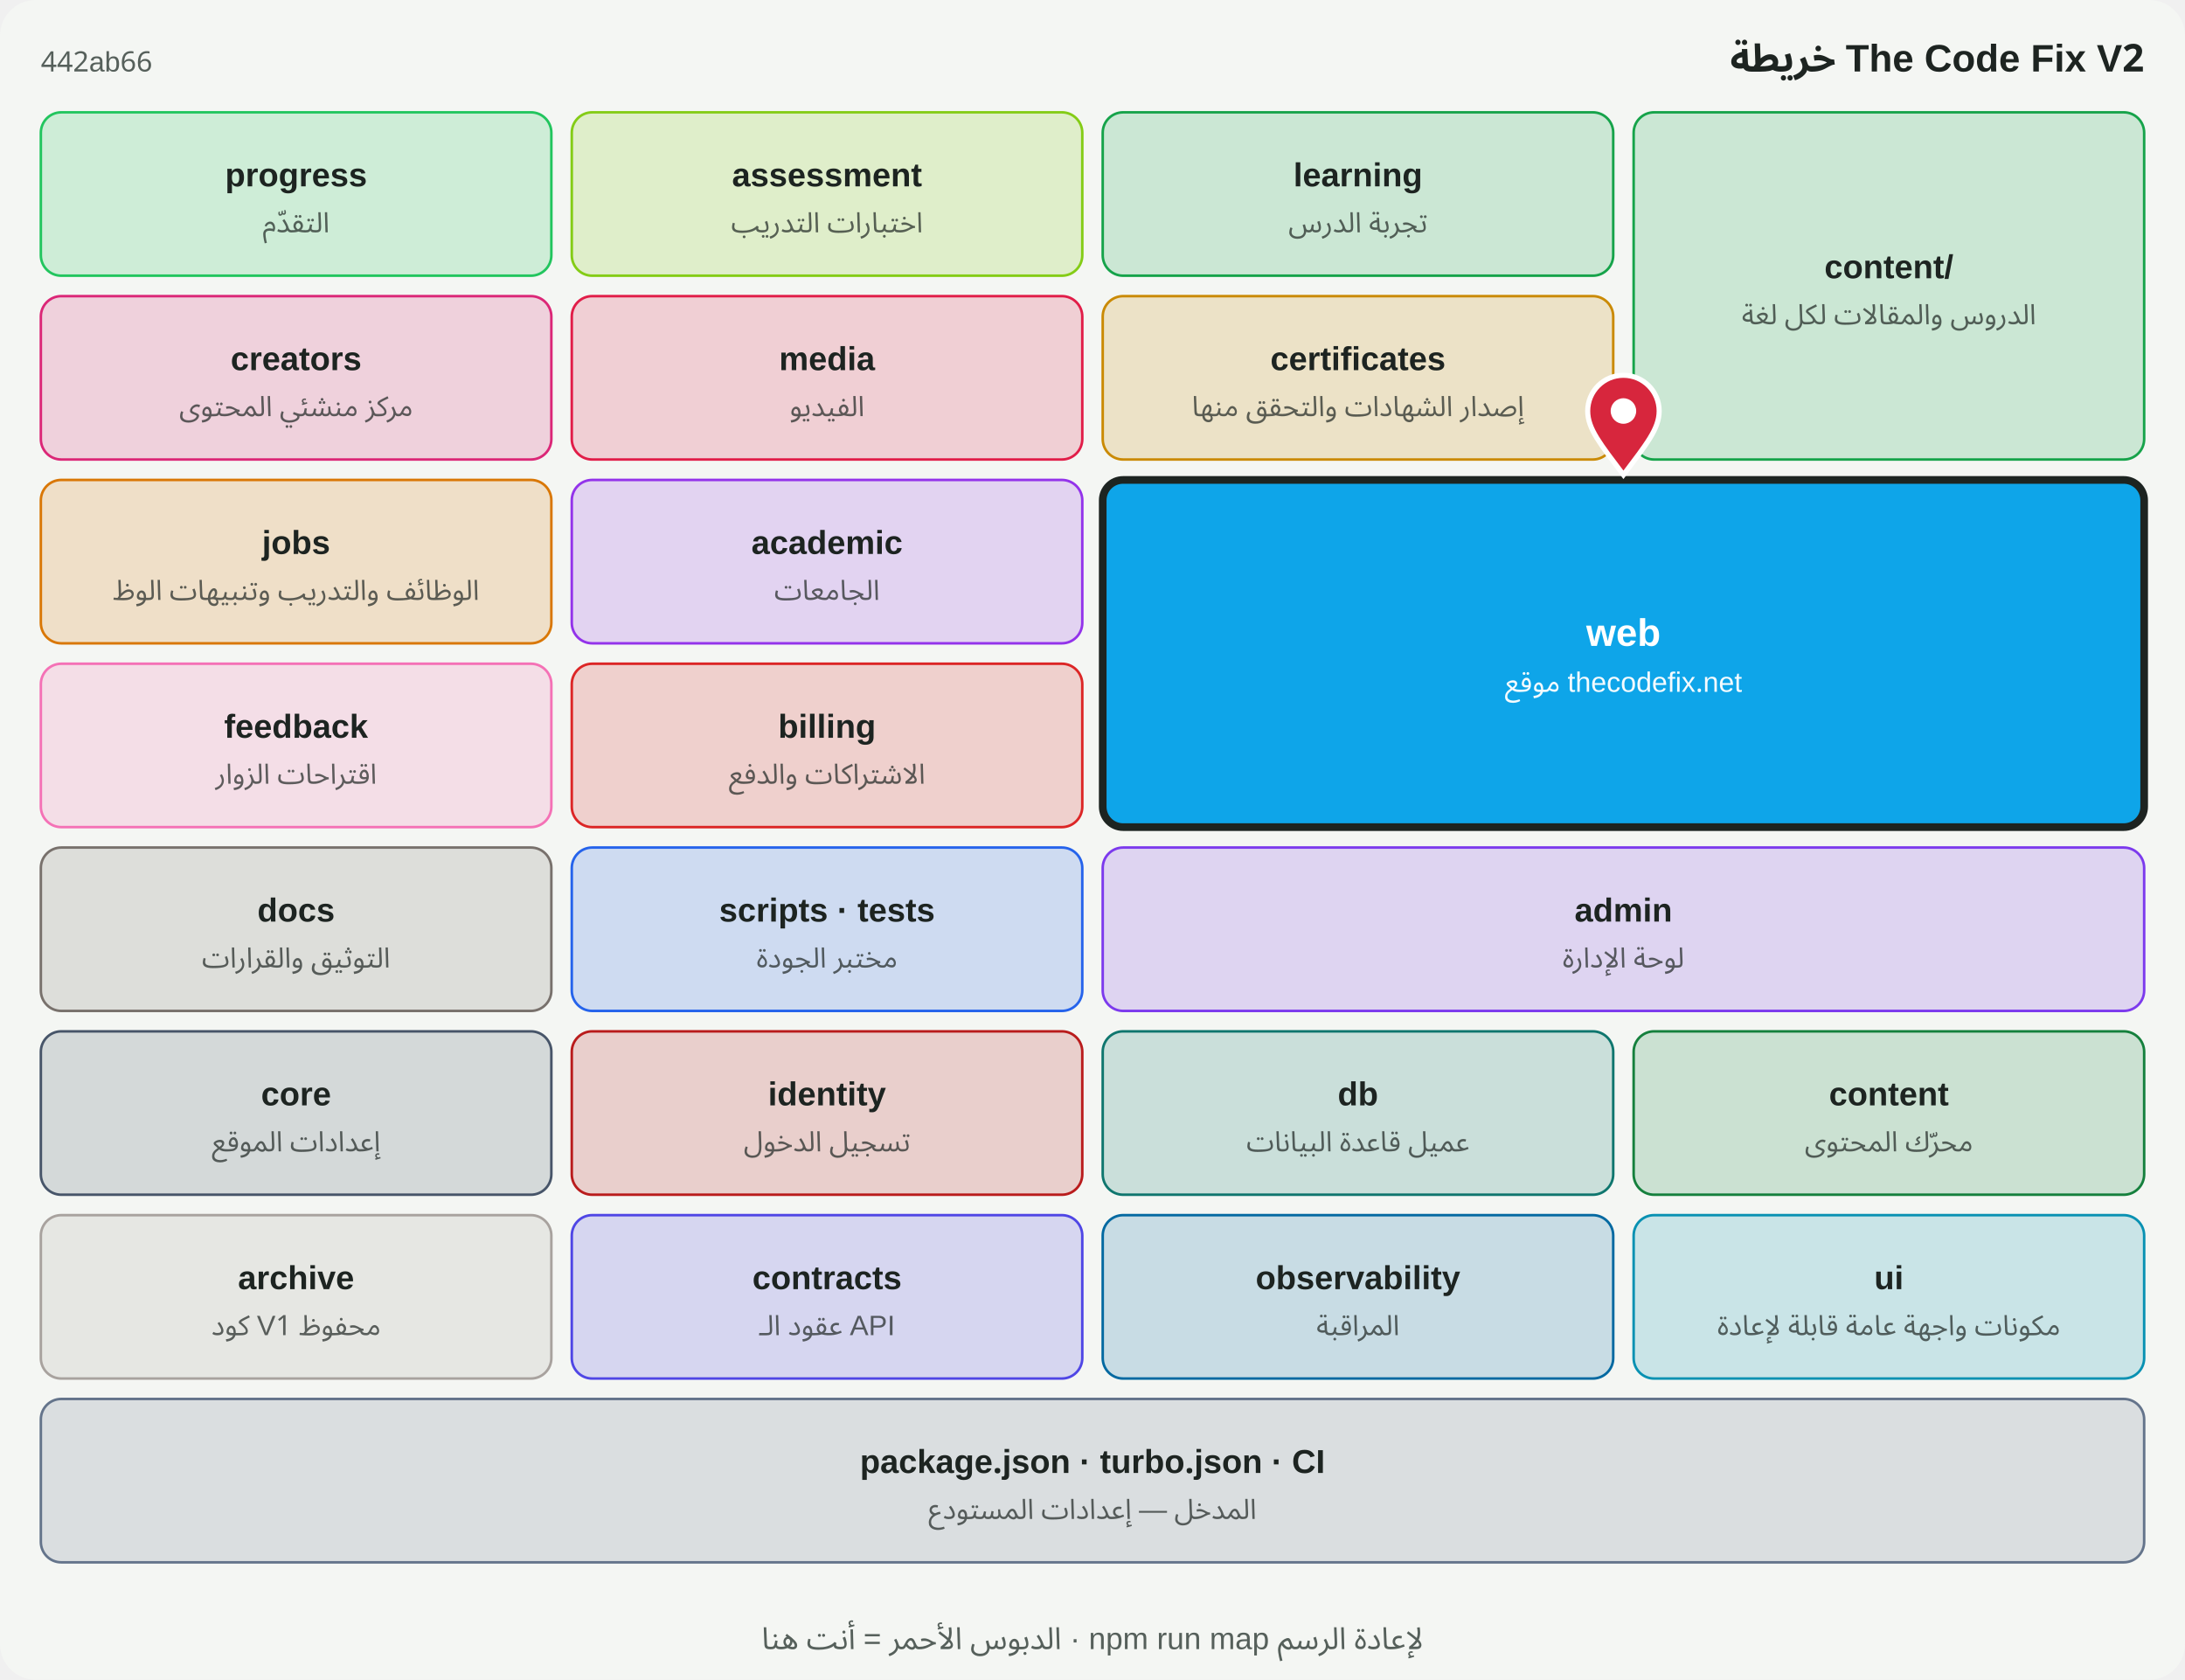
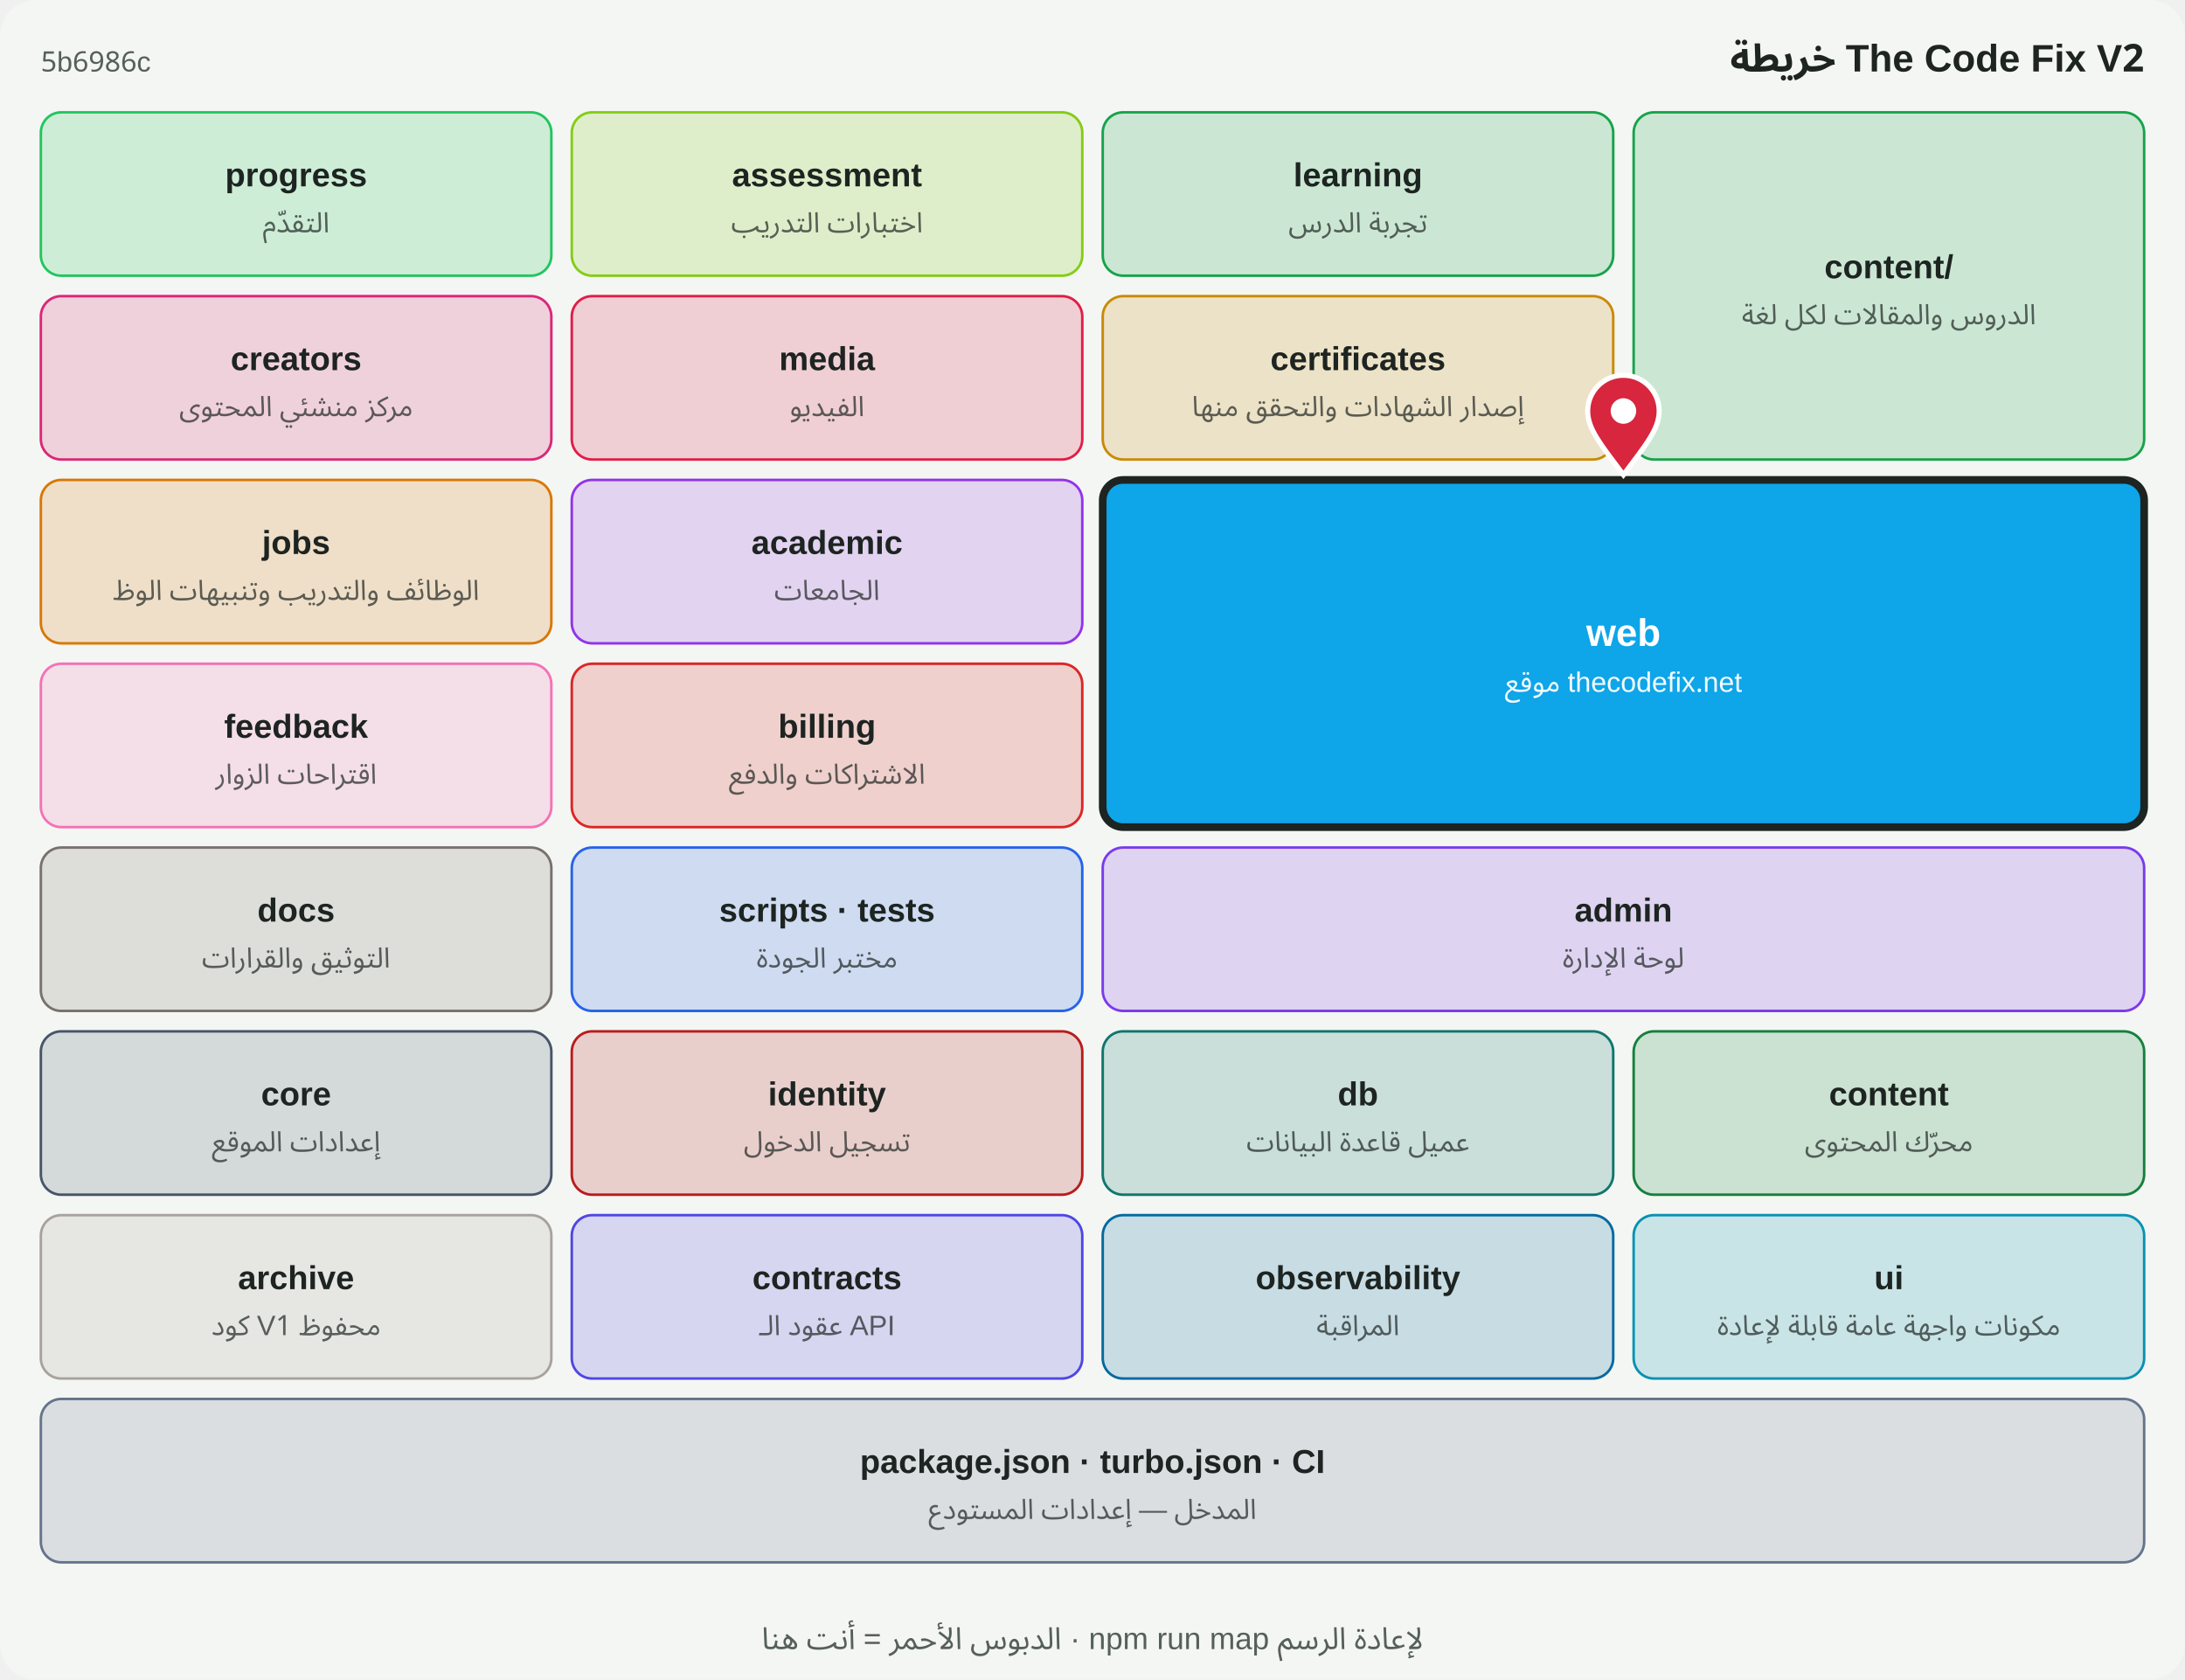
<svg xmlns="http://www.w3.org/2000/svg" viewBox="0 0 856 658" width="856" height="658" font-family="'Segoe UI', Tahoma, 'Noto Sans Arabic', Arial, sans-serif" role="img" aria-label="خريطة مشروع The Code Fix — الساحة المركزية — الموقع (apps/web)">
  <rect width="856" height="658" rx="14" fill="#f4f6f3" />
  <text x="840" y="28" text-anchor="end" font-size="15" font-weight="700" fill="#1d2421">خريطة The Code Fix V2</text>
-   <text x="16" y="28" font-size="11" fill="#56605b">442ab66</text>
+   <text x="16" y="28" font-size="11" fill="#56605b">5b6986c</text>
  <g>
    <rect x="640" y="44" width="200" height="136" rx="8" fill="#16a34a" fill-opacity="0.18" stroke="#16a34a" stroke-width="1" />
    <text x="740" y="109" text-anchor="middle" font-size="13" font-weight="600" fill="#1d2421">content/</text>
    <text x="740" y="127" text-anchor="middle" font-size="11" fill="#1d2421" fill-opacity="0.7">الدروس والمقالات لكل لغة</text>
  </g>
  <g>
    <rect x="432" y="44" width="200" height="64" rx="8" fill="#16a34a" fill-opacity="0.18" stroke="#16a34a" stroke-width="1" />
    <text x="532" y="73" text-anchor="middle" font-size="13" font-weight="600" fill="#1d2421">learning</text>
    <text x="532" y="91" text-anchor="middle" font-size="11" fill="#1d2421" fill-opacity="0.7">تجربة الدرس</text>
  </g>
  <g>
    <rect x="224" y="44" width="200" height="64" rx="8" fill="#84cc16" fill-opacity="0.18" stroke="#84cc16" stroke-width="1" />
    <text x="324" y="73" text-anchor="middle" font-size="13" font-weight="600" fill="#1d2421">assessment</text>
    <text x="324" y="91" text-anchor="middle" font-size="11" fill="#1d2421" fill-opacity="0.7">اختبارات التدريب</text>
  </g>
  <g>
    <rect x="16" y="44" width="200" height="64" rx="8" fill="#22c55e" fill-opacity="0.18" stroke="#22c55e" stroke-width="1" />
    <text x="116" y="73" text-anchor="middle" font-size="13" font-weight="600" fill="#1d2421">progress</text>
    <text x="116" y="91" text-anchor="middle" font-size="11" fill="#1d2421" fill-opacity="0.7">التقدّم</text>
  </g>
  <g>
    <rect x="432" y="116" width="200" height="64" rx="8" fill="#ca8a04" fill-opacity="0.18" stroke="#ca8a04" stroke-width="1" />
    <text x="532" y="145" text-anchor="middle" font-size="13" font-weight="600" fill="#1d2421">certificates</text>
    <text x="532" y="163" text-anchor="middle" font-size="11" fill="#1d2421" fill-opacity="0.7">إصدار الشهادات والتحقق منها</text>
  </g>
  <g>
    <rect x="224" y="116" width="200" height="64" rx="8" fill="#e11d48" fill-opacity="0.18" stroke="#e11d48" stroke-width="1" />
    <text x="324" y="145" text-anchor="middle" font-size="13" font-weight="600" fill="#1d2421">media</text>
    <text x="324" y="163" text-anchor="middle" font-size="11" fill="#1d2421" fill-opacity="0.7">الفيديو</text>
  </g>
  <g>
    <rect x="16" y="116" width="200" height="64" rx="8" fill="#db2777" fill-opacity="0.18" stroke="#db2777" stroke-width="1" />
    <text x="116" y="145" text-anchor="middle" font-size="13" font-weight="600" fill="#1d2421">creators</text>
    <text x="116" y="163" text-anchor="middle" font-size="11" fill="#1d2421" fill-opacity="0.7">مركز منشئي المحتوى</text>
  </g>
  <g>
    <rect x="432" y="188" width="408" height="136" rx="8" fill="#0ea5e9" fill-opacity="1" stroke="#1d2421" stroke-width="3" />
    <text x="636" y="253" text-anchor="middle" font-size="15" font-weight="700" fill="#ffffff">web</text>
    <text x="636" y="271" text-anchor="middle" font-size="11" fill="#ffffff" fill-opacity="0.95">موقع thecodefix.net</text>
  </g>
  <path d="M636 186 c-9 -12 -14 -18 -14 -25 a14 14 0 0 1 28 0 c0 7 -5 13 -14 25z" fill="#d7263d" stroke="#fff" stroke-width="2" />
  <circle cx="636" cy="161" r="5" fill="#fff" />
  <g>
    <rect x="224" y="188" width="200" height="64" rx="8" fill="#9333ea" fill-opacity="0.18" stroke="#9333ea" stroke-width="1" />
    <text x="324" y="217" text-anchor="middle" font-size="13" font-weight="600" fill="#1d2421">academic</text>
    <text x="324" y="235" text-anchor="middle" font-size="11" fill="#1d2421" fill-opacity="0.7">الجامعات</text>
  </g>
  <g>
    <rect x="16" y="188" width="200" height="64" rx="8" fill="#d97706" fill-opacity="0.18" stroke="#d97706" stroke-width="1" />
    <text x="116" y="217" text-anchor="middle" font-size="13" font-weight="600" fill="#1d2421">jobs</text>
    <text x="116" y="235" text-anchor="middle" font-size="11" fill="#1d2421" fill-opacity="0.7">الوظائف والتدريب وتنبيهات الوظ</text>
  </g>
  <g>
    <rect x="224" y="260" width="200" height="64" rx="8" fill="#dc2626" fill-opacity="0.18" stroke="#dc2626" stroke-width="1" />
    <text x="324" y="289" text-anchor="middle" font-size="13" font-weight="600" fill="#1d2421">billing</text>
    <text x="324" y="307" text-anchor="middle" font-size="11" fill="#1d2421" fill-opacity="0.7">الاشتراكات والدفع</text>
  </g>
  <g>
    <rect x="16" y="260" width="200" height="64" rx="8" fill="#f472b6" fill-opacity="0.18" stroke="#f472b6" stroke-width="1" />
    <text x="116" y="289" text-anchor="middle" font-size="13" font-weight="600" fill="#1d2421">feedback</text>
    <text x="116" y="307" text-anchor="middle" font-size="11" fill="#1d2421" fill-opacity="0.7">اقتراحات الزوار</text>
  </g>
  <g>
    <rect x="432" y="332" width="408" height="64" rx="8" fill="#7c3aed" fill-opacity="0.18" stroke="#7c3aed" stroke-width="1" />
    <text x="636" y="361" text-anchor="middle" font-size="13" font-weight="600" fill="#1d2421">admin</text>
    <text x="636" y="379" text-anchor="middle" font-size="11" fill="#1d2421" fill-opacity="0.7">لوحة الإدارة</text>
  </g>
  <g>
    <rect x="224" y="332" width="200" height="64" rx="8" fill="#2563eb" fill-opacity="0.18" stroke="#2563eb" stroke-width="1" />
    <text x="324" y="361" text-anchor="middle" font-size="13" font-weight="600" fill="#1d2421">scripts · tests</text>
    <text x="324" y="379" text-anchor="middle" font-size="11" fill="#1d2421" fill-opacity="0.7">مختبر الجودة</text>
  </g>
  <g>
    <rect x="16" y="332" width="200" height="64" rx="8" fill="#78716c" fill-opacity="0.18" stroke="#78716c" stroke-width="1" />
    <text x="116" y="361" text-anchor="middle" font-size="13" font-weight="600" fill="#1d2421">docs</text>
    <text x="116" y="379" text-anchor="middle" font-size="11" fill="#1d2421" fill-opacity="0.7">التوثيق والقرارات</text>
  </g>
  <g>
    <rect x="640" y="404" width="200" height="64" rx="8" fill="#15803d" fill-opacity="0.18" stroke="#15803d" stroke-width="1" />
    <text x="740" y="433" text-anchor="middle" font-size="13" font-weight="600" fill="#1d2421">content</text>
    <text x="740" y="451" text-anchor="middle" font-size="11" fill="#1d2421" fill-opacity="0.7">محرّك المحتوى</text>
  </g>
  <g>
    <rect x="432" y="404" width="200" height="64" rx="8" fill="#0f766e" fill-opacity="0.18" stroke="#0f766e" stroke-width="1" />
    <text x="532" y="433" text-anchor="middle" font-size="13" font-weight="600" fill="#1d2421">db</text>
    <text x="532" y="451" text-anchor="middle" font-size="11" fill="#1d2421" fill-opacity="0.7">عميل قاعدة البيانات</text>
  </g>
  <g>
    <rect x="224" y="404" width="200" height="64" rx="8" fill="#b91c1c" fill-opacity="0.18" stroke="#b91c1c" stroke-width="1" />
    <text x="324" y="433" text-anchor="middle" font-size="13" font-weight="600" fill="#1d2421">identity</text>
    <text x="324" y="451" text-anchor="middle" font-size="11" fill="#1d2421" fill-opacity="0.7">تسجيل الدخول</text>
  </g>
  <g>
    <rect x="16" y="404" width="200" height="64" rx="8" fill="#475569" fill-opacity="0.18" stroke="#475569" stroke-width="1" />
    <text x="116" y="433" text-anchor="middle" font-size="13" font-weight="600" fill="#1d2421">core</text>
    <text x="116" y="451" text-anchor="middle" font-size="11" fill="#1d2421" fill-opacity="0.7">إعدادات الموقع</text>
  </g>
  <g>
    <rect x="640" y="476" width="200" height="64" rx="8" fill="#0891b2" fill-opacity="0.18" stroke="#0891b2" stroke-width="1" />
    <text x="740" y="505" text-anchor="middle" font-size="13" font-weight="600" fill="#1d2421">ui</text>
    <text x="740" y="523" text-anchor="middle" font-size="11" fill="#1d2421" fill-opacity="0.7">مكونات واجهة عامة قابلة لإعادة</text>
  </g>
  <g>
    <rect x="432" y="476" width="200" height="64" rx="8" fill="#0369a1" fill-opacity="0.18" stroke="#0369a1" stroke-width="1" />
    <text x="532" y="505" text-anchor="middle" font-size="13" font-weight="600" fill="#1d2421">observability</text>
    <text x="532" y="523" text-anchor="middle" font-size="11" fill="#1d2421" fill-opacity="0.7">المراقبة</text>
  </g>
  <g>
    <rect x="224" y="476" width="200" height="64" rx="8" fill="#4f46e5" fill-opacity="0.18" stroke="#4f46e5" stroke-width="1" />
    <text x="324" y="505" text-anchor="middle" font-size="13" font-weight="600" fill="#1d2421">contracts</text>
    <text x="324" y="523" text-anchor="middle" font-size="11" fill="#1d2421" fill-opacity="0.7">عقود الـ API</text>
  </g>
  <g>
    <rect x="16" y="476" width="200" height="64" rx="8" fill="#a8a29e" fill-opacity="0.18" stroke="#a8a29e" stroke-width="1" />
    <text x="116" y="505" text-anchor="middle" font-size="13" font-weight="600" fill="#1d2421">archive</text>
    <text x="116" y="523" text-anchor="middle" font-size="11" fill="#1d2421" fill-opacity="0.7">كود V1 محفوظ</text>
  </g>
  <g>
    <rect x="16" y="548" width="824" height="64" rx="8" fill="#64748b" fill-opacity="0.18" stroke="#64748b" stroke-width="1" />
    <text x="428" y="577" text-anchor="middle" font-size="13" font-weight="600" fill="#1d2421">package.json · turbo.json · CI</text>
    <text x="428" y="595" text-anchor="middle" font-size="11" fill="#1d2421" fill-opacity="0.7">المدخل — إعدادات المستودع</text>
  </g>
  <text x="428" y="646" text-anchor="middle" font-size="12" fill="#56605b">الدبوس الأحمر = أنت هنا · npm run map لإعادة الرسم</text>
</svg>
